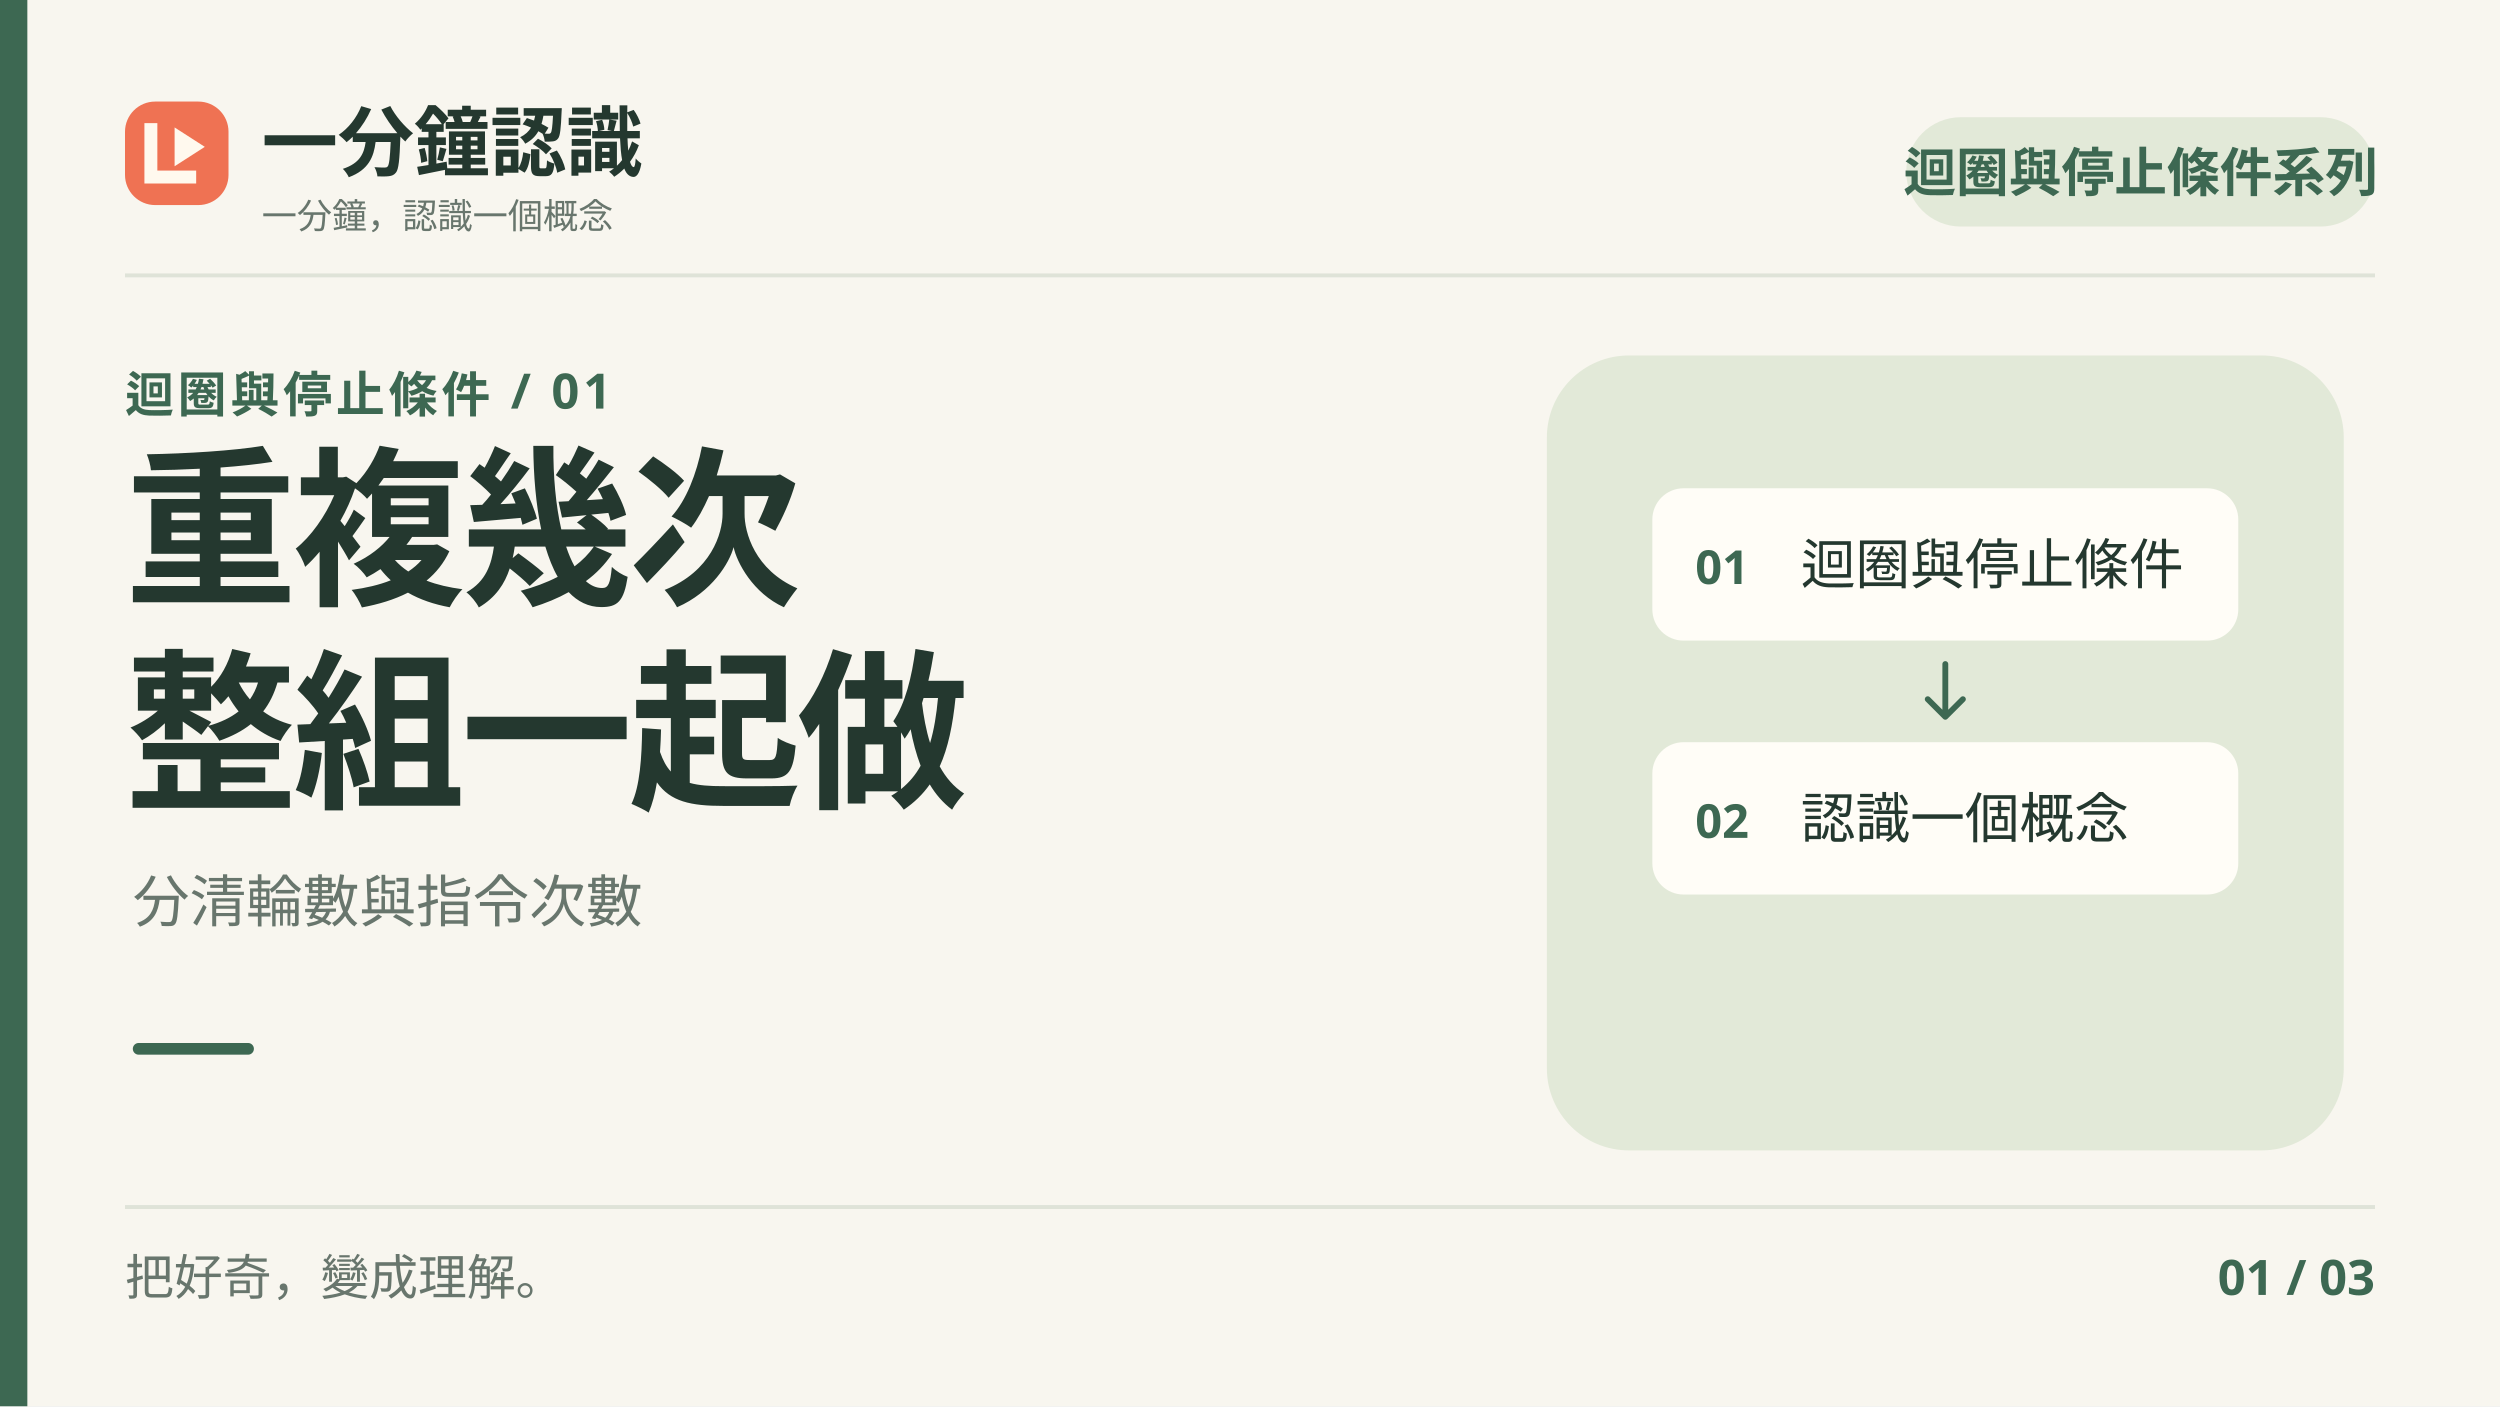
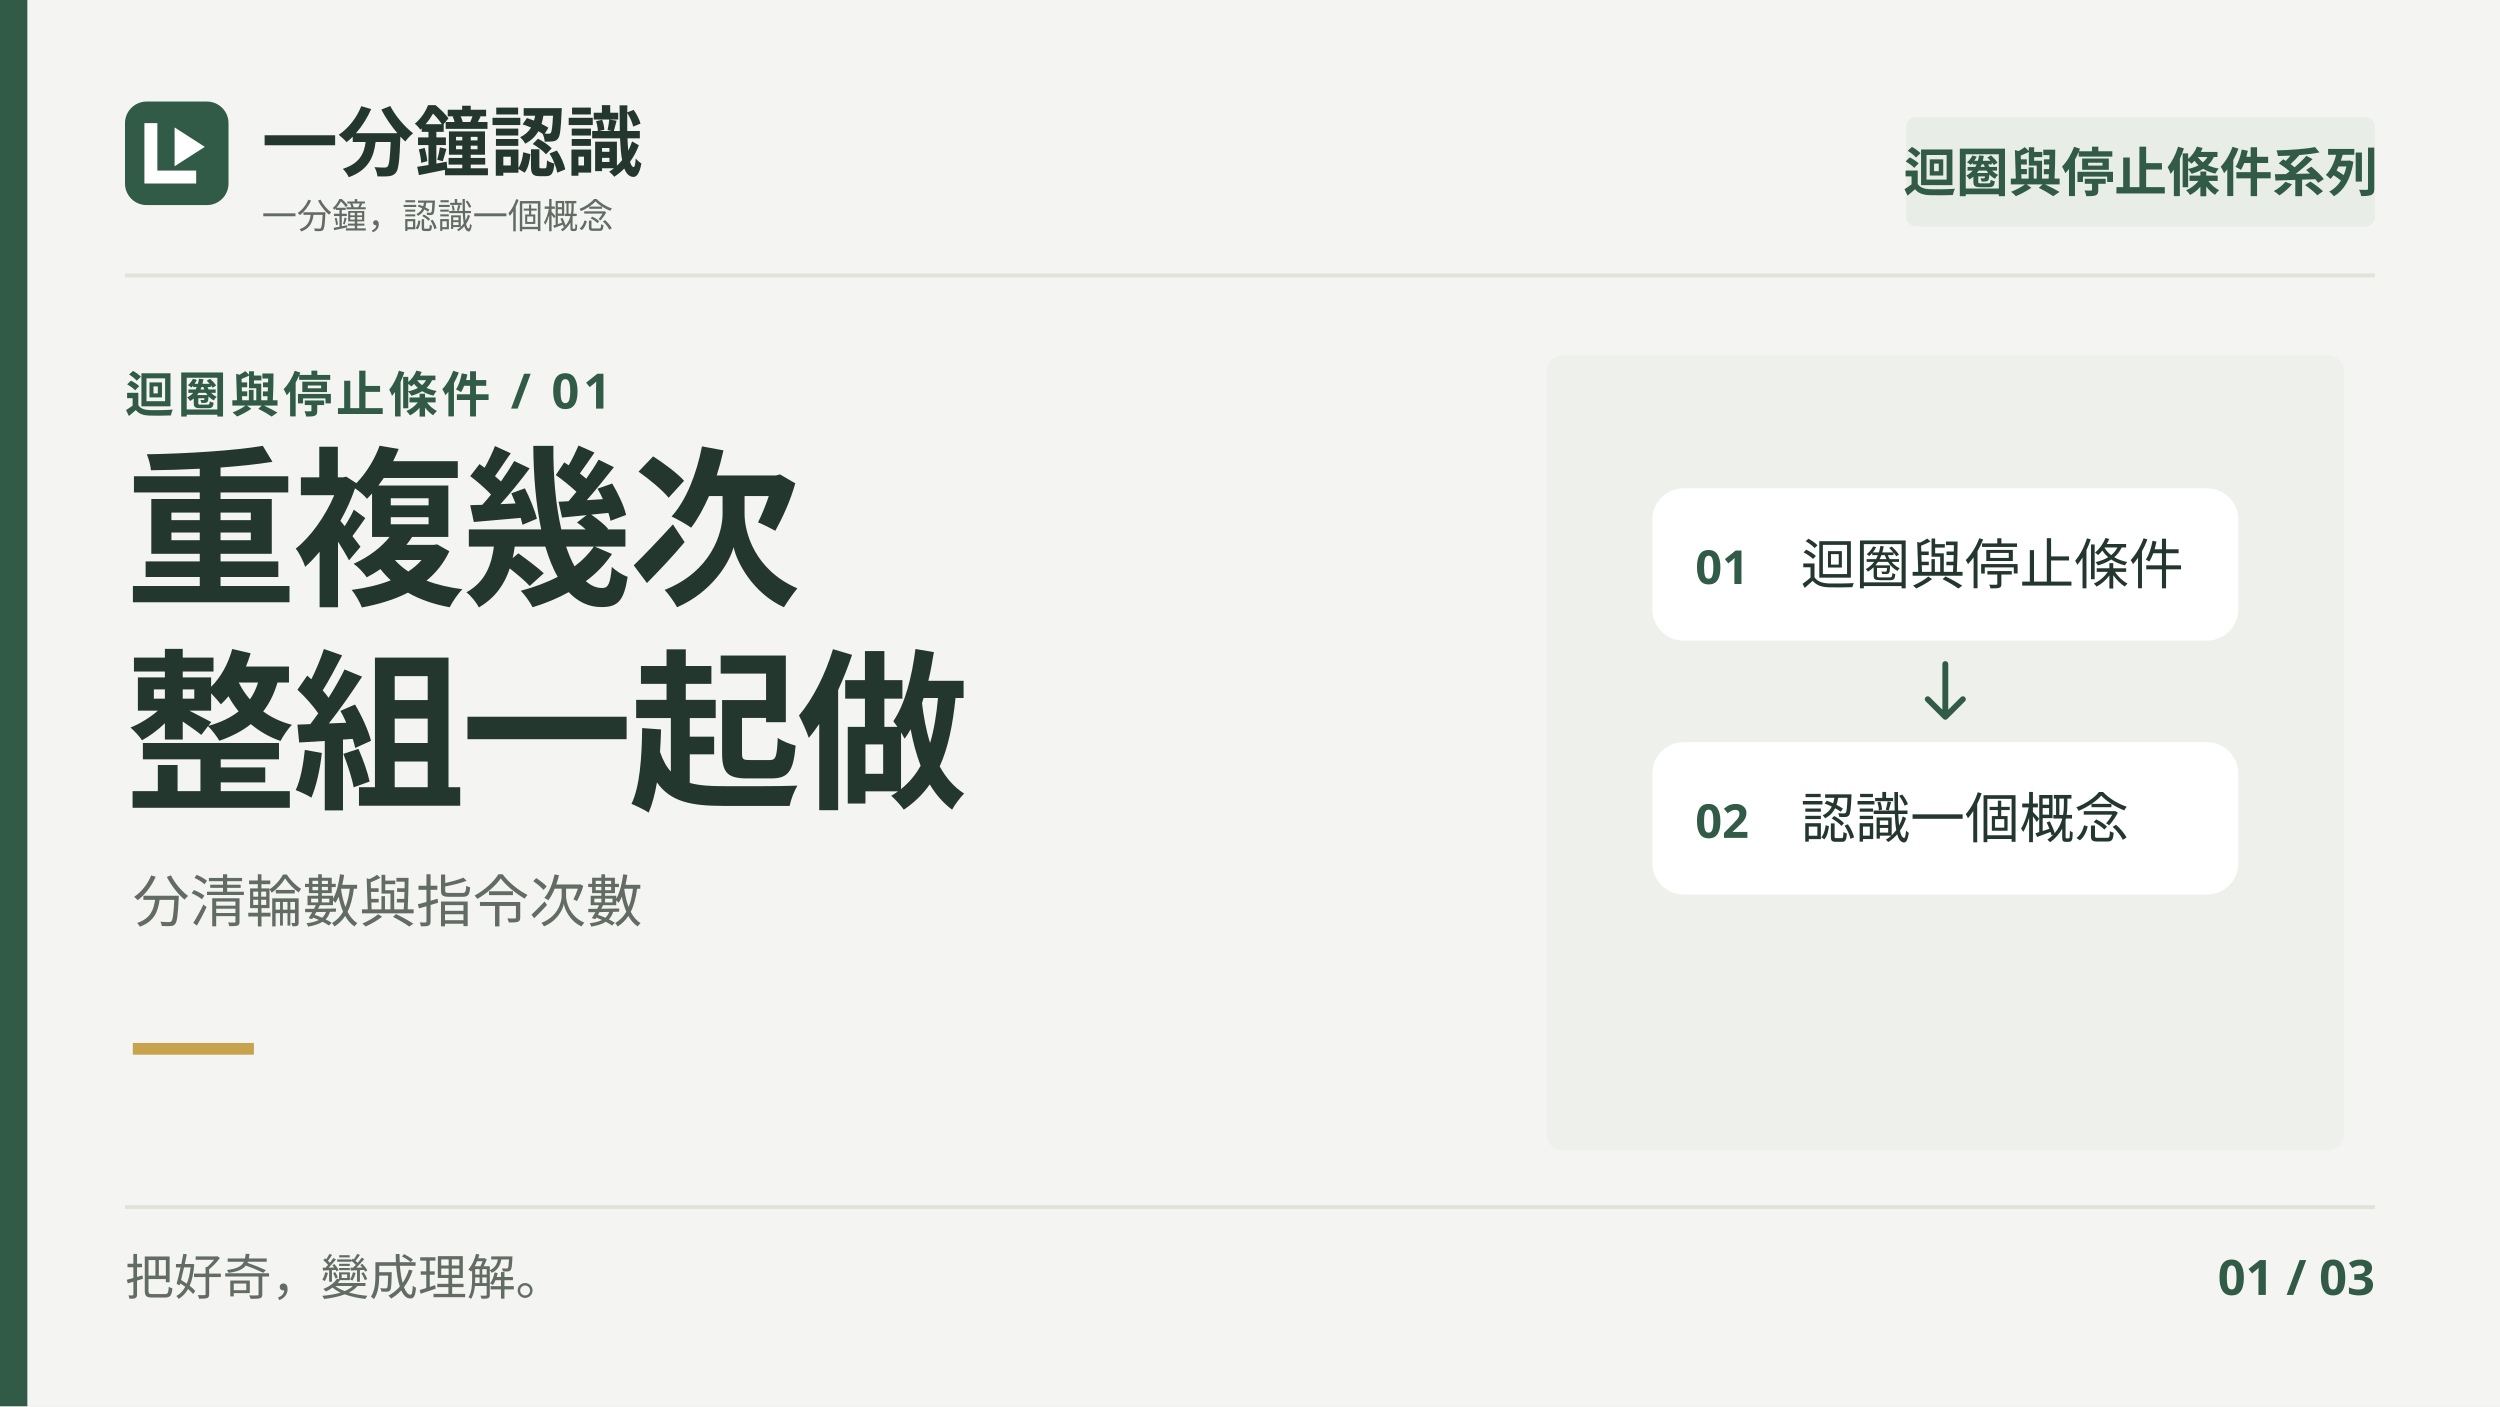
<svg xmlns="http://www.w3.org/2000/svg" width="1280" height="720" viewBox="0 0 1280 720" role="img" aria-labelledby="title desc">
  <g font-family="Microsoft JhengHei, PingFang TC, Noto Sans TC, sans-serif">
-     <rect x="0" y="0" width="1280" height="720" rx="0" fill="#f8f6ef" />
-     <rect x="0" y="0" width="14" height="720" rx="0" fill="#3d6852" />
+     <rect x="0" y="0" width="1280" height="720" rx="0" fill="#f4f5f2" />
+     <rect x="0" y="0" width="14" height="720" rx="0" fill="#315b47" />
    <path d="M64 141h1152M64 618h1152" stroke="#dfe3d8" stroke-width="2" />
    <svg x="64" y="52" width="53" height="53" viewBox="0 0 48 48">
-       <rect width="48" height="48" rx="14" fill="#ef7253" />
-       <path d="M15 10v22h18v6H9V10z" fill="#fff9ee" />
-       <path d="m23 12 14 9-14 9z" fill="#fff9ee" />
+       <rect width="48" height="48" rx="10" fill="#315b47" />
+       <path d="M15 10v22h18v6H9V10z" fill="#ffffff" />
+       <path d="m23 12 14 9-14 9z" fill="#ffffff" />
    </svg>
-     <text x="134" y="87" font-size="39" fill="#24382f" font-weight="800">一分鐘認識</text>
-     <text x="134" y="117" font-size="18" fill="#68766d">一分鐘，認識一個概念</text>
-     <rect x="976" y="60" width="240" height="56" rx="28" fill="#e2e9d8" />
-     <text x="1096" y="98" font-size="27" fill="#3d6852" text-anchor="middle" font-weight="700">迴圈與停止條件系列</text>
-     <rect x="792" y="182" width="408" height="407" rx="42" fill="#e2e9d8" />
-     <text x="64" y="211" font-size="25" fill="#3d6852" font-weight="700" letter-spacing="2">迴圈與停止條件 / 01</text>
-     <text x="64" y="303" font-size="88" fill="#24382f" font-weight="800" letter-spacing="-2">重複幾次</text>
-     <text x="64" y="407" font-size="88" fill="#24382f" font-weight="800" letter-spacing="-2">整組一起做</text>
-     <text x="68" y="472" font-size="29" fill="#68766d">分清輪數與指令次數</text>
-     <rect x="68" y="534" width="62" height="6" rx="3" fill="#3d6852" />
-     <rect x="846" y="250" width="300" height="78" rx="16" fill="#fffdf7" />
-     <text x="868" y="299" font-size="24" fill="#3d6852" font-weight="700">01</text>
-     <text x="922" y="299" font-size="28" fill="#24382f">迴圈與停止條件</text>
-     <path d="M996 340v27m-9-9 9 9 9-9" fill="none" stroke="#3d6852" stroke-width="3" stroke-linecap="round" stroke-linejoin="round" />
-     <rect x="846" y="380" width="300" height="78" rx="16" fill="#fffdf7" />
-     <text x="868" y="429" font-size="24" fill="#3d6852" font-weight="700">02</text>
-     <text x="922" y="429" font-size="28" fill="#24382f">認識一個概念</text>
-     <text x="64" y="663" font-size="25" fill="#68766d">把好奇，變成理解。</text>
-     <text x="1216" y="663" font-size="25" fill="#3d6852" text-anchor="end" font-weight="700">01 / 03</text>
+     <text x="134" y="87" font-size="39" fill="#23372e" font-weight="800">一分鐘認識</text>
+     <text x="134" y="117" font-size="18" fill="#626c65">一分鐘，認識一個概念</text>
+     <rect x="976" y="60" width="240" height="56" rx="5" fill="#e9ede7" />
+     <text x="1096" y="98" font-size="27" fill="#315b47" text-anchor="middle" font-weight="700">迴圈與停止條件系列</text>
+     <rect x="792" y="182" width="408" height="407" rx="8" fill="#edf0eb" />
+     <text x="64" y="211" font-size="25" fill="#315b47" font-weight="700" letter-spacing="2">迴圈與停止條件 / 01</text>
+     <text x="64" y="303" font-size="88" fill="#23372e" font-weight="800" letter-spacing="-2">重複幾次</text>
+     <text x="64" y="407" font-size="88" fill="#23372e" font-weight="800" letter-spacing="-2">整組一起做</text>
+     <text x="68" y="472" font-size="29" fill="#626c65">分清輪數與指令次數</text>
+     <rect x="68" y="534" width="62" height="6" rx="0" fill="#c6a34c" />
+     <rect x="846" y="250" width="300" height="78" rx="16" fill="#ffffff" />
+     <text x="868" y="299" font-size="24" fill="#315b47" font-weight="700">01</text>
+     <text x="922" y="299" font-size="28" fill="#23372e">迴圈與停止條件</text>
+     <path d="M996 340v27m-9-9 9 9 9-9" fill="none" stroke="#315b47" stroke-width="3" stroke-linecap="round" stroke-linejoin="round" />
+     <rect x="846" y="380" width="300" height="78" rx="16" fill="#ffffff" />
+     <text x="868" y="429" font-size="24" fill="#315b47" font-weight="700">02</text>
+     <text x="922" y="429" font-size="28" fill="#23372e">認識一個概念</text>
+     <text x="64" y="663" font-size="25" fill="#626c65">把好奇，變成理解。</text>
+     <text x="1216" y="663" font-size="25" fill="#315b47" text-anchor="end" font-weight="700">01 / 03</text>
  </g>
</svg>
